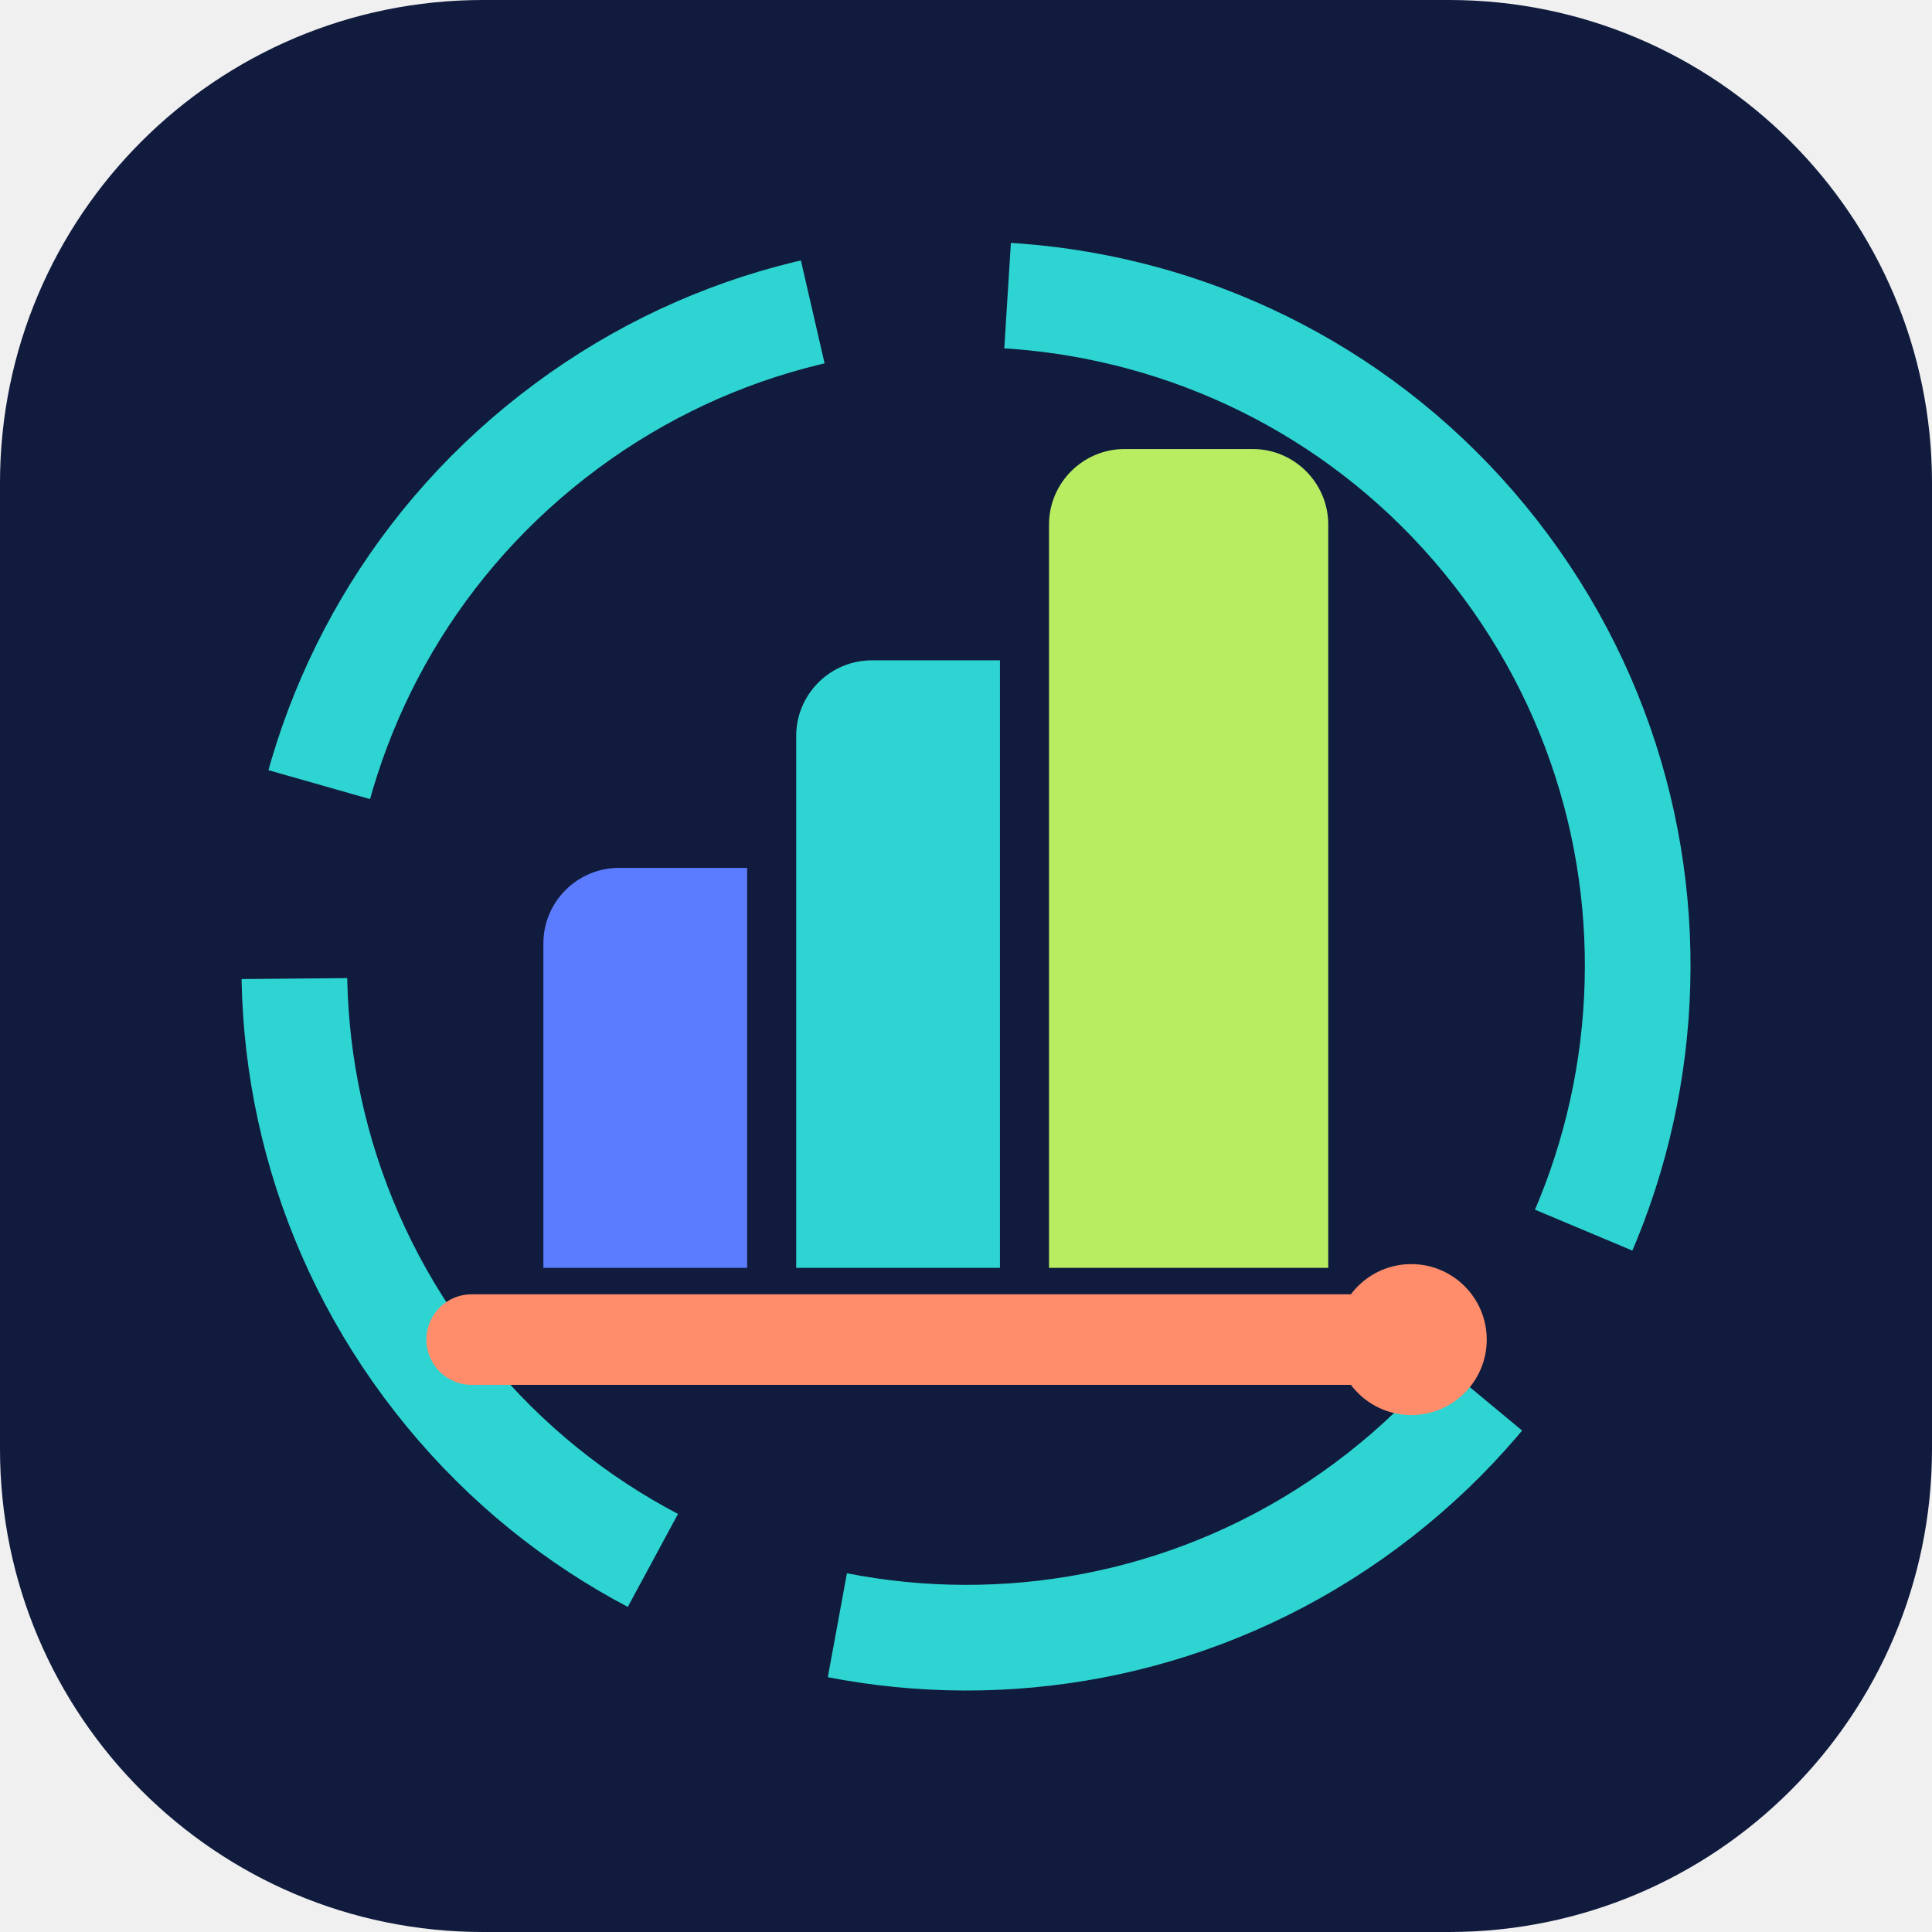
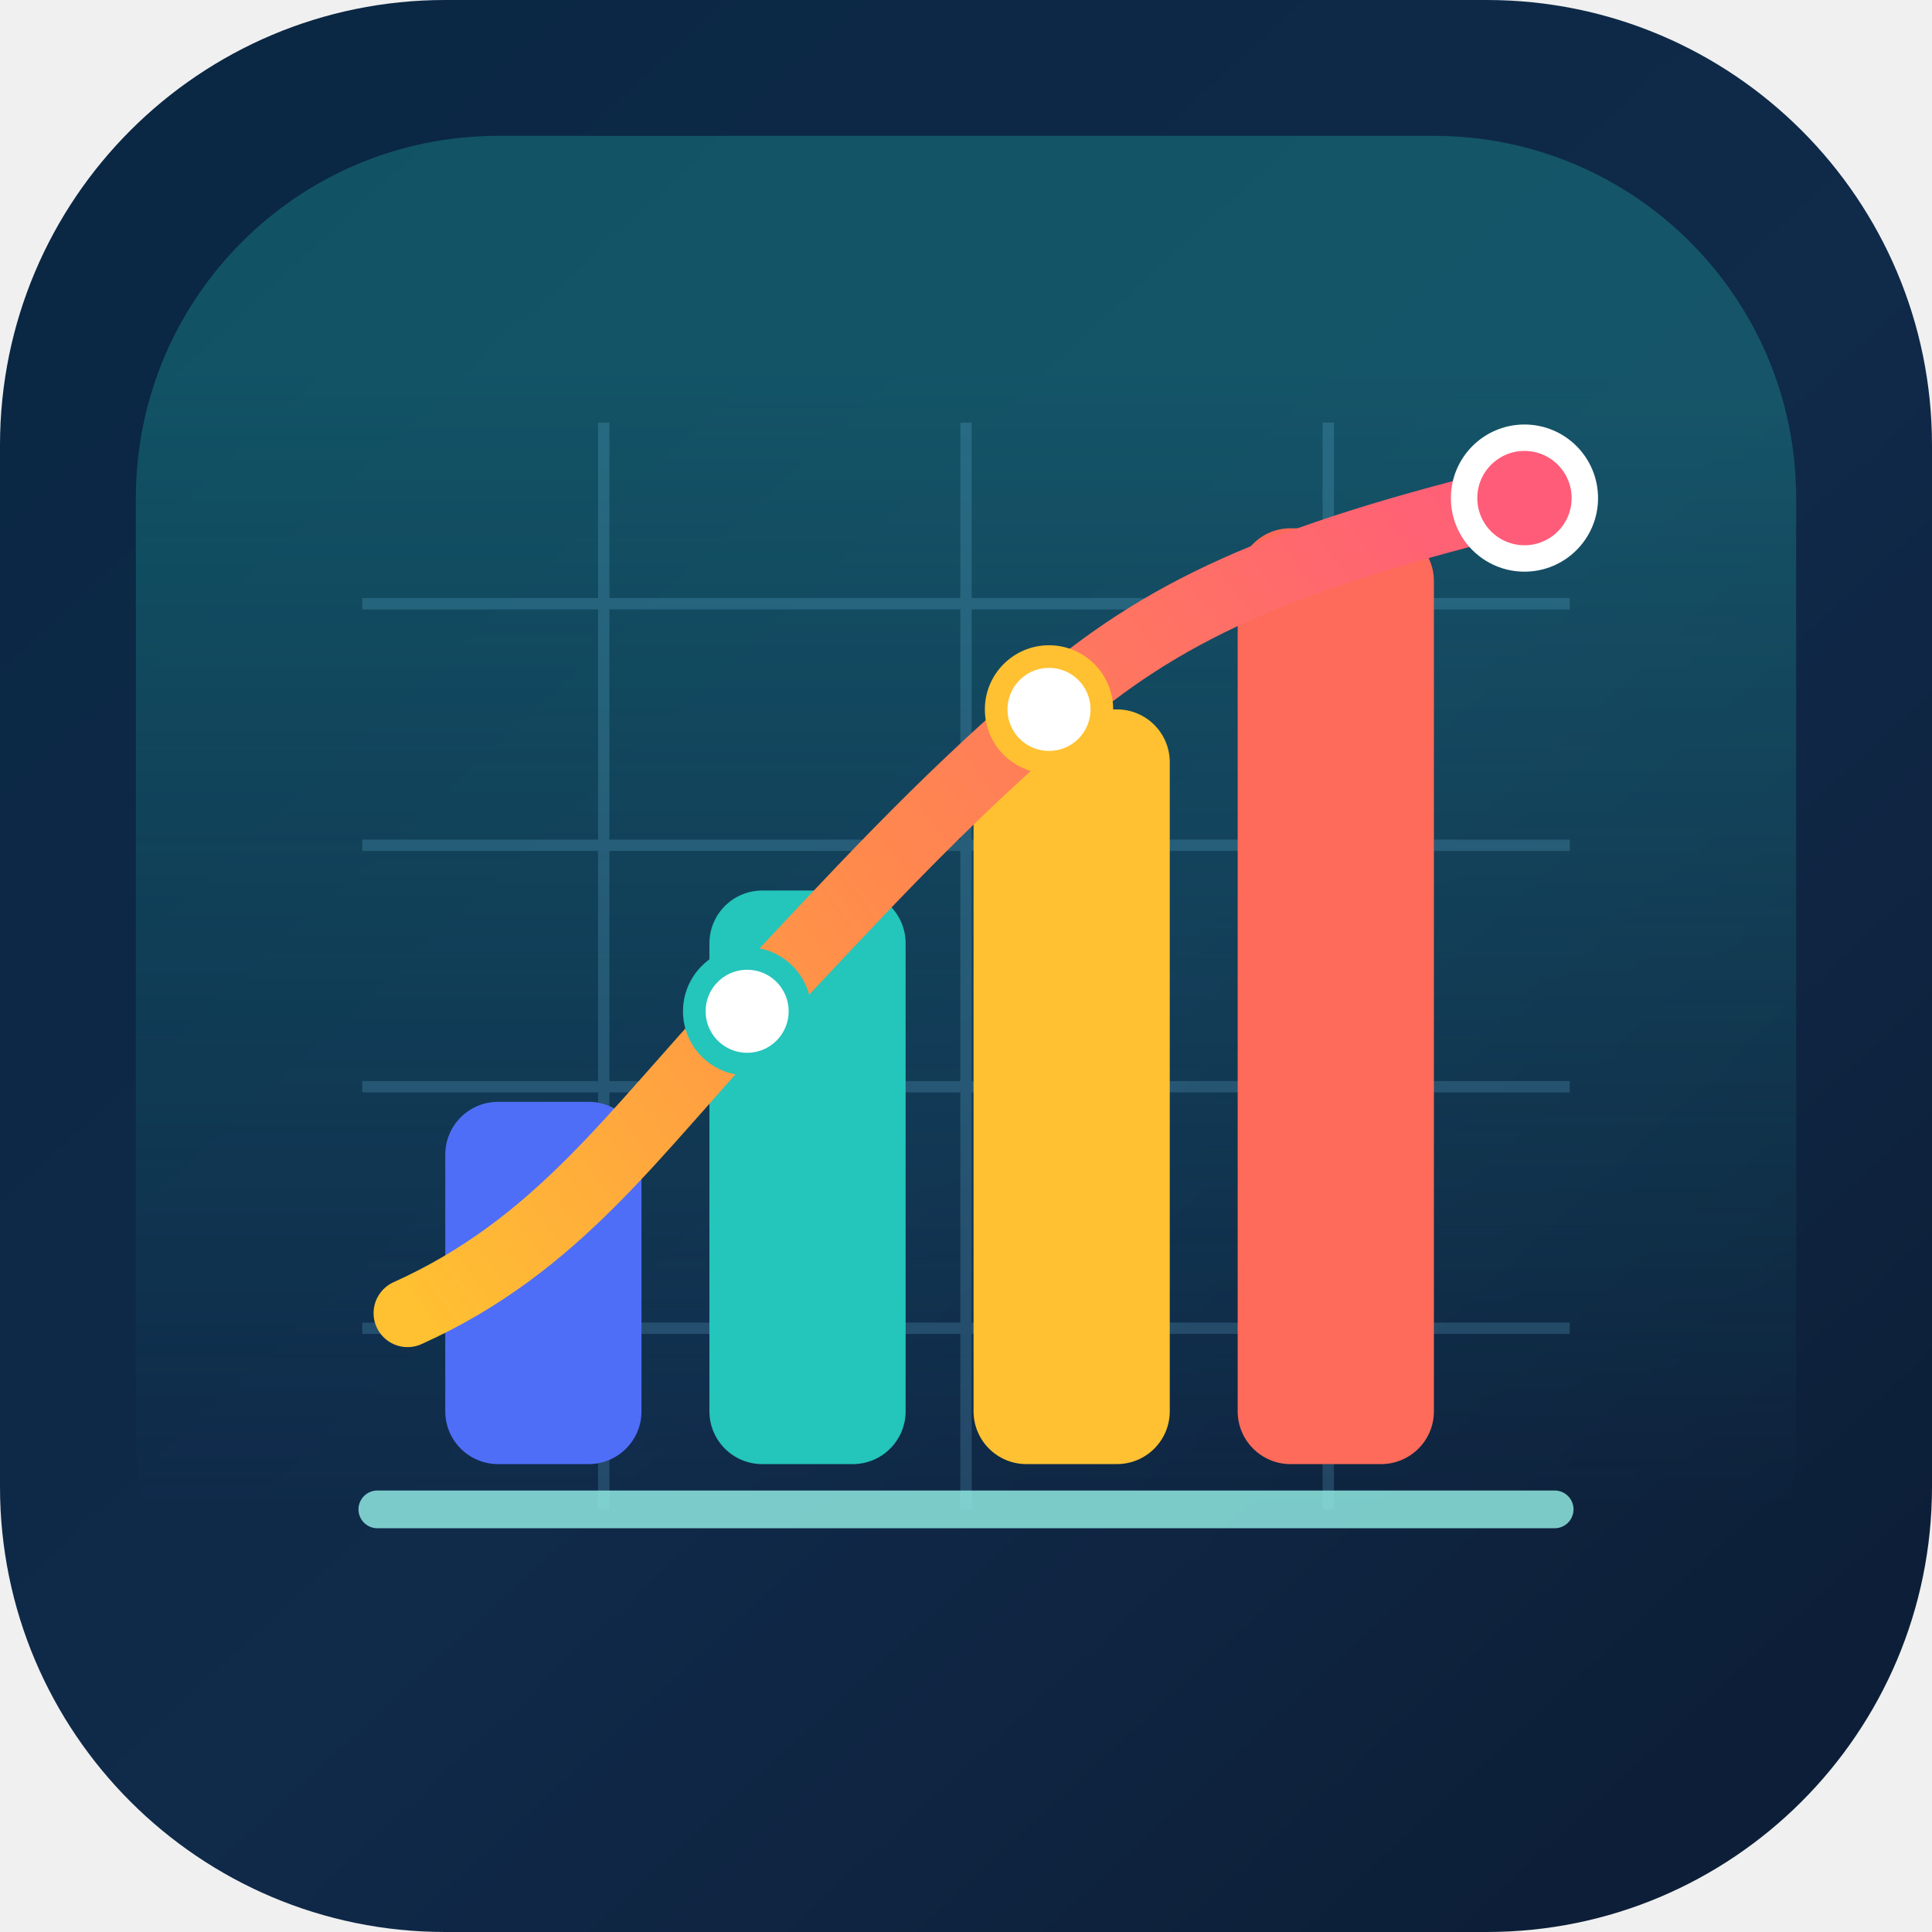
- <svg xmlns="http://www.w3.org/2000/svg" width="512" height="512" viewBox="0 0 512 512" fill="none" role="img" aria-labelledby="title desc">
-   <rect width="512" height="512" rx="128" fill="#101B3D" />
-   <circle cx="256" cy="256" r="178" stroke="#2ED4D1" stroke-width="28" stroke-dasharray="190 52" transform="rotate(-38 256 256)" />
-   <path d="M144 336V250C144 239 153 230 164 230H198V336H144Z" fill="#5C7CFF" />
-   <path d="M211 336V195C211 184 220 175 231 175H265V336H211Z" fill="#2ED4D1" />
-   <path d="M278 336V139C278 128 287 119 298 119H332C343 119 352 128 352 139V336H278Z" fill="#B9ED61" />
-   <path d="M125 355H374" stroke="#FF8D6B" stroke-width="24" stroke-linecap="round" />
-   <circle cx="374" cy="355" r="20" fill="#FF8D6B" />
+ <svg xmlns="http://www.w3.org/2000/svg" width="512" height="512" viewBox="0 0 512 512" fill="none" role="img" aria-labelledby="fwTitle fwDesc">
+   <defs>
+     <linearGradient id="fwSky" x1="64" y1="48" x2="448" y2="464" gradientUnits="userSpaceOnUse">
+       <stop stop-color="#0A2744" />
+       <stop offset="0.55" stop-color="#102A4A" />
+       <stop offset="1" stop-color="#0D1F38" />
+     </linearGradient>
+     <linearGradient id="fwGlow" x1="256" y1="96" x2="256" y2="400" gradientUnits="userSpaceOnUse">
+       <stop stop-color="#24C5BB" stop-opacity="0.28" />
+       <stop offset="1" stop-color="#24C5BB" stop-opacity="0" />
+     </linearGradient>
+     <linearGradient id="fwLine" x1="108" y1="348" x2="404" y2="132" gradientUnits="userSpaceOnUse">
+       <stop stop-color="#FFC131" />
+       <stop offset="0.45" stop-color="#FF8A4C" />
+       <stop offset="1" stop-color="#FF5C7A" />
+     </linearGradient>
+   </defs>
+   <rect width="512" height="512" rx="118" fill="url(#fwSky)" />
+   <rect x="36" y="36" width="440" height="440" rx="96" fill="url(#fwGlow)" />
+   <g opacity="0.18" stroke="#7FD8FF" stroke-width="3">
+     <path d="M96 160H416" />
+     <path d="M96 224H416" />
+     <path d="M96 288H416" />
+     <path d="M96 352H416" />
+     <path d="M160 112V400" />
+     <path d="M256 112V400" />
+     <path d="M352 112V400" />
+   </g>
+   <rect x="118" y="292" width="52" height="96" rx="14" fill="#4F6EF7" />
+   <rect x="188" y="236" width="52" height="152" rx="14" fill="#24C5BB" />
+   <rect x="258" y="188" width="52" height="200" rx="14" fill="#FFC131" />
+   <rect x="328" y="140" width="52" height="248" rx="14" fill="#FF6B5A" />
+   <path d="M108 348 C148 330, 168 300, 198 268 C228 236, 248 214, 278 188 C308 162, 338 148, 404 132" stroke="url(#fwLine)" stroke-width="18" stroke-linecap="round" stroke-linejoin="round" fill="none" />
+   <circle cx="198" cy="268" r="14" fill="#FFFFFF" stroke="#24C5BB" stroke-width="6" />
+   <circle cx="278" cy="188" r="14" fill="#FFFFFF" stroke="#FFC131" stroke-width="6" />
+   <circle cx="404" cy="132" r="16" fill="#FF5C7A" stroke="#FFFFFF" stroke-width="7" />
+   <path d="M100 400H412" stroke="#8EE7E0" stroke-width="10" stroke-linecap="round" opacity="0.85" />
</svg>
